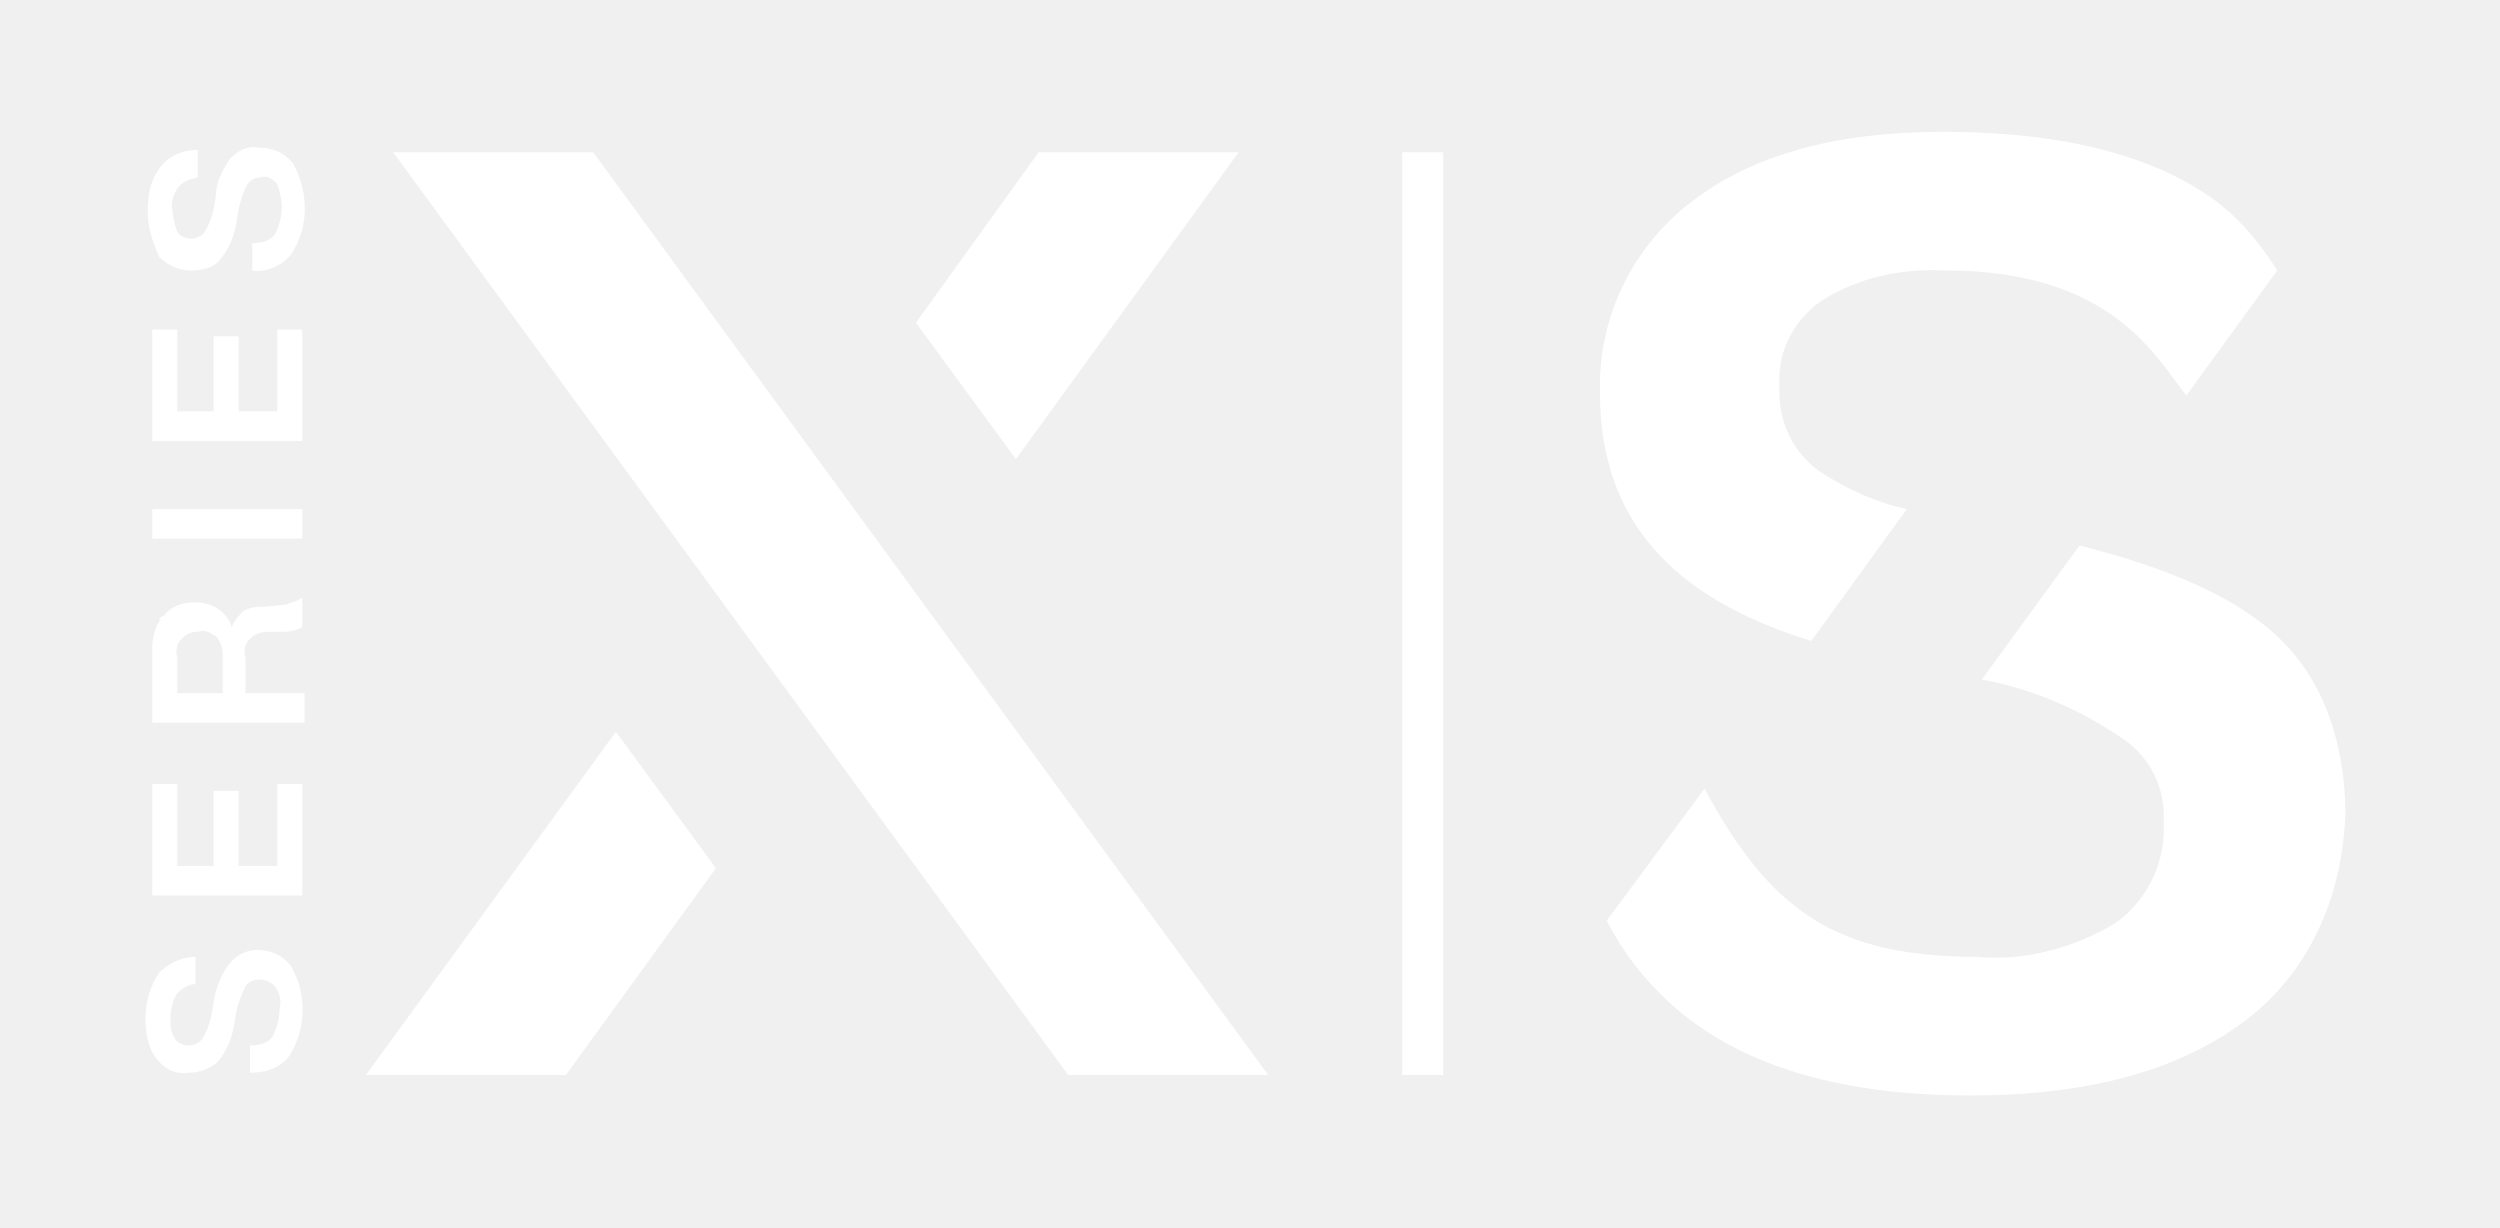
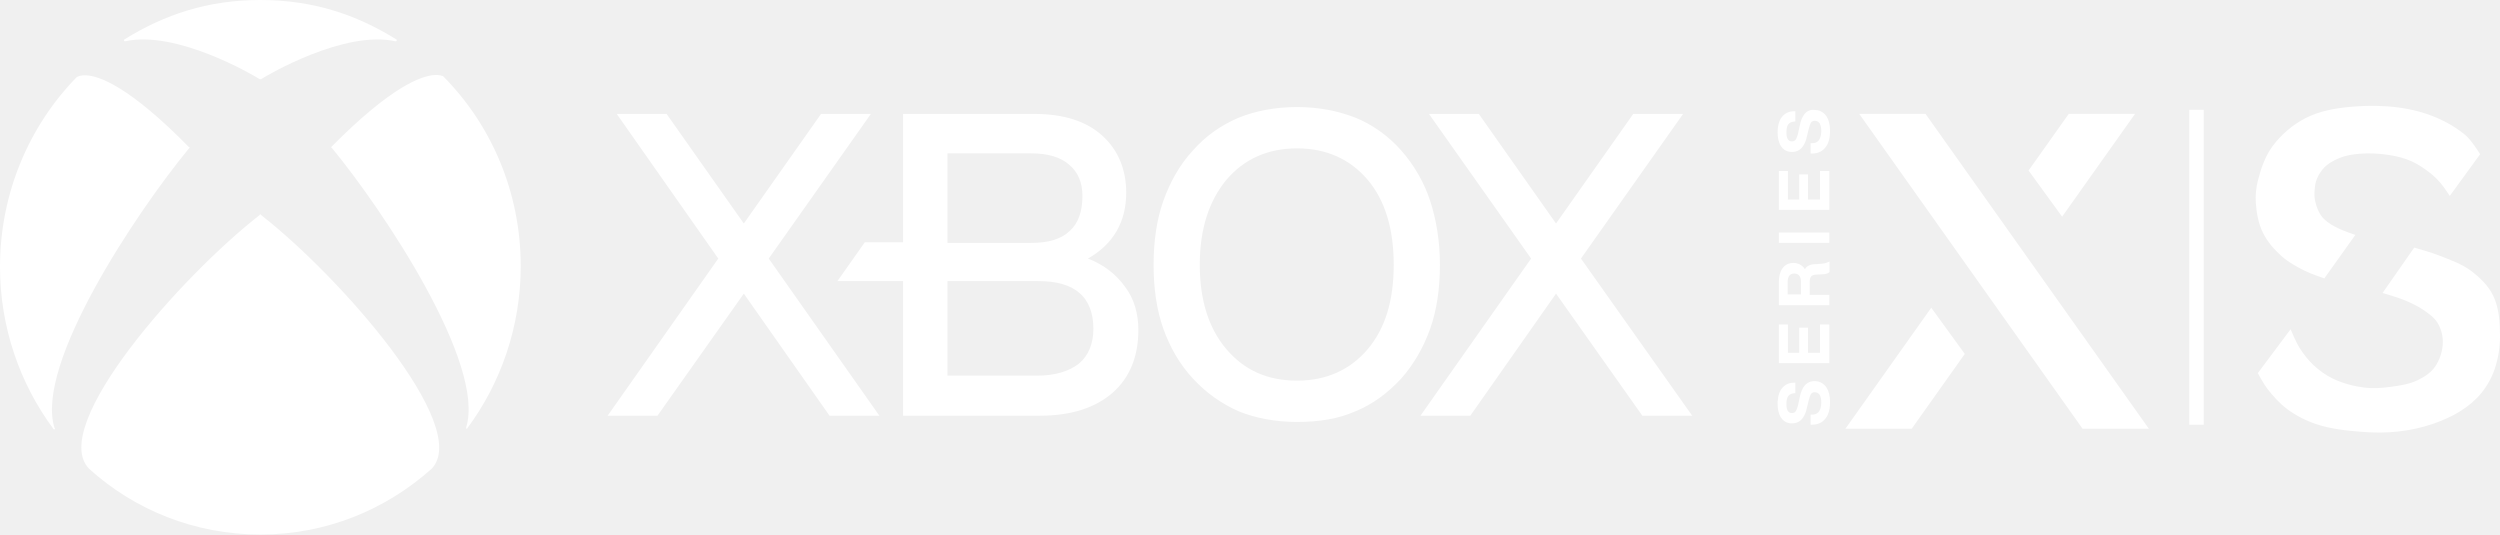
- <svg xmlns="http://www.w3.org/2000/svg" version="1.1" id="Layer_1" x="0px" y="0px" viewBox="0 0 110 54" style="enable-background:new 0 0 110 54;" xml:space="preserve">
-   <defs id="defs1" />
-   <path d="m 79.7,28.2 4.2,-5.8 C 82.5,22.1 81.2,21.5 80,20.7 78.8,19.8 78.2,18.4 78.3,16.9 78.2,15.4 79,14 80.2,13.2 c 1.6,-1 3.5,-1.4 5.4,-1.3 v 0 c 7.4,0 9.3,3.9 10.6,5.5 l 4,-5.5 C 99.5,10.8 98.7,9.8 97.7,9 95,6.9 90.9,5.8 85.5,5.8 c -4.7,0 -8.4,1 -11.1,3.1 -2.6,2 -4.1,5.1 -4,8.4 0,5.5 3.1,9 9.3,10.9 z m 20.4,-0.3 C 98.2,26.2 95.4,25 91.5,24 l -4.3,5.9 c 2.2,0.4 4.3,1.3 6.2,2.6 1.2,0.8 1.9,2.2 1.8,3.7 0.1,1.7 -0.7,3.4 -2.1,4.4 -1.8,1.1 -4,1.7 -6.1,1.5 v 0 c -6.2,0 -9.1,-2 -12,-7.4 v 0 l -4.3,5.8 c 0.8,1.6 1.9,2.9 3.2,4 3,2.5 7.3,3.7 12.8,3.7 5.2,0 9.2,-1.1 12.1,-3.3 2.9,-2.2 4.293,-5.579 4.4,-9.2 -0.045,-2.932 -0.9,-5.8 -3.1,-7.8 z M 63.5,47.3 H 61.7 V 6.7 h 1.8 z M 11.4,6.5 c 0.6,0 1.1,0.2 1.5,0.7 0.7,1.3 0.7,2.8 -0.1,4 -0.4,0.5 -1.1,0.8 -1.7,0.7 v 0 -1.2 0 c 0.4,0 0.8,-0.1 1,-0.4 0.2,-0.4 0.3,-0.8 0.3,-1.2 0,-0.3 -0.1,-0.7 -0.2,-1 C 12,7.9 11.8,7.7 11.5,7.8 11.3,7.8 11,7.9 10.9,8.1 10.7,8.4 10.6,8.8 10.5,9.2 L 10.4,9.8 C 10.3,10.4 10.1,10.9 9.7,11.4 9.4,11.8 8.9,11.9 8.4,11.9 7.9,11.9 7.4,11.7 7,11.3 6.7,10.6 6.5,10 6.5,9.3 6.5,8.6 6.6,7.9 7.1,7.3 7.5,6.8 8.1,6.6 8.7,6.6 v 0 1.2 0 C 8.3,7.9 8,8 7.8,8.3 7.6,8.6 7.5,9 7.6,9.3 c 0,0.3 0.1,0.6 0.2,0.9 0.1,0.2 0.4,0.3 0.6,0.3 0.2,0 0.5,-0.1 0.6,-0.3 0.2,-0.3 0.3,-0.6 0.4,-1 L 9.5,8.6 C 9.5,8 9.8,7.5 10.1,7 10.5,6.6 10.9,6.4 11.4,6.5 Z M 10.1,42.4 C 9.7,42.9 9.5,43.5 9.4,44.1 L 9.3,44.7 C 9.2,45.1 9.1,45.4 8.9,45.7 8.8,45.9 8.5,46 8.3,46 8.1,46 7.8,45.9 7.7,45.7 7.5,45.4 7.5,45.1 7.5,44.8 7.5,44.4 7.6,44 7.8,43.7 8,43.5 8.3,43.3 8.6,43.3 v 0 -1.2 0 c -0.6,0 -1.2,0.3 -1.6,0.7 -0.4,0.6 -0.6,1.3 -0.6,2 0,0.6 0.1,1.3 0.5,1.8 0.3,0.4 0.8,0.7 1.4,0.6 0.5,0 1,-0.2 1.3,-0.5 0.4,-0.5 0.6,-1 0.7,-1.6 l 0.1,-0.6 c 0.1,-0.4 0.2,-0.7 0.4,-1.1 0.1,-0.2 0.4,-0.3 0.6,-0.3 0.3,0 0.5,0.1 0.7,0.3 0.2,0.3 0.3,0.6 0.2,1 0,0.4 -0.1,0.8 -0.3,1.2 -0.2,0.3 -0.6,0.4 -1,0.4 v 0 1.2 0 c 0.7,0 1.3,-0.2 1.7,-0.7 0.8,-1.2 0.8,-2.8 0.1,-4 -0.4,-0.5 -0.9,-0.7 -1.5,-0.7 -0.4,0 -0.9,0.2 -1.2,0.6 z m 3.2,-16.1 v 1.3 0 c -0.2,0.1 -0.5,0.2 -0.8,0.2 h -0.7 c -0.3,0 -0.6,0.1 -0.8,0.3 -0.2,0.2 -0.3,0.5 -0.2,0.8 v 1.6 h 2.6 v 1.3 H 6.7 v -3 -0.4 0.1 c 0,-0.4 0.1,-0.9 0.4,-1.3 L 7,27.3 c 0,-0.1 0.1,-0.2 0.2,-0.2 0.3,-0.4 0.8,-0.6 1.4,-0.6 0.7,0 1.4,0.4 1.6,1.1 0.1,-0.3 0.3,-0.5 0.5,-0.7 0.3,-0.2 0.6,-0.2 0.9,-0.2 l 1,-0.1 c 0.2,-0.1 0.4,-0.1 0.7,-0.3 z m -4.6,1.5 c -0.3,0 -0.5,0.1 -0.7,0.3 -0.2,0.2 -0.3,0.5 -0.2,0.8 v 1.6 h 2 V 28.8 C 9.8,28.5 9.7,28.2 9.5,28 9.2,27.8 9,27.7 8.7,27.8 Z m -2,-4.1 h 6.6 V 22.4 H 6.7 Z M 7.8,14.5 H 6.7 v 4.9 h 6.6 v -4.9 h -1.1 v 3.6 H 10.5 V 14.8 H 9.4 v 3.3 H 7.8 Z m 0,20 H 6.7 v 4.9 h 6.6 v -4.9 h -1.1 v 3.6 H 10.5 V 34.8 H 9.4 v 3.3 H 7.8 Z m 8.3,12.8 h 8.8 l 6.6,-9.1 -4.4,-6 z M 54.5,6.7 h -8.8 l -5.4,7.5 4.4,6 z m -28.4,0 H 17.3 L 47,47.3 h 8.8 z" id="path1" style="fill:#ffffff" />
+ <svg xmlns="http://www.w3.org/2000/svg" width="1810" height="387" version="1.1" viewBox="0 0 1810 387">
+   <path d="m188.5 0c-38.076 0-69.563 10.602-98.238 28.436-0.47 0-0.477 0.478-0.477 0.959 0 0.482 0.477 0.49 0.947 0.49 36.665-8.191 92.127 24.093 97.299 27.467h0.471 0.477c5.167-3.374 60.629-35.658 97.295-27.467 0.47 0 0.939-0.009 0.939-0.49 0-0.482-4e-5 -0.959-0.469-0.959-28.675-17.833-60.17-28.436-98.242-28.436h-0.002zm128.15 54.307c-0.61-0.03-1.302-0.03-2.078 0.018-9.32 0.563-31.003 7.966-74.367 51.703l-0.469 0.48s4e-5 0.486 0.469 0.486c38.075 46.266 111.41 156.63 97.311 202.42v0.957c0.47 0 0.938 0.001 0.938-0.48 23.973-32.29 38.551-73.254 38.551-117.11 0-53.497-21.156-102.17-55.941-137.36-0.47-0.482-0.475-0.479-0.945-0.479-0.529-0.181-1.636-0.546-3.467-0.637zm-254.42 0.225c-3.174-0.128-4.998 0.528-5.82 0.891-0.47 0-0.467 0.482-0.938 0.482-34.315 35.181-55.473 83.858-55.473 137.35 0 43.857 14.577 84.822 38.553 117.11 0 0.482 0.465 0.484 0.936 0.484 0.47 0 0.47-0.483 0-0.965-14.57-45.785 59.224-156.15 97.301-202.41l0.479-0.484c0-0.482-0.013-0.49-0.479-0.49-43.364-44.098-65.039-51.59-74.559-51.973zm126.27 100.66s-0.471-0.001-0.471 0.48c-56.407 43.857-153.23 152.77-123.62 183.62 32.904 29.879 76.614 47.711 124.09 47.711 47.473 0 90.721-17.832 124.1-47.711 29.144-30.846-67.213-139.76-123.62-183.62 0-0.482-0.479-0.48-0.479-0.48z" clip-rule="evenodd" fill="#fff" image-rendering="optimizeQuality" shape-rendering="geometricPrecision" stroke-width=".096" />
+   <path d="m939.07 77.5c-15.407 0-29.929 2.716-42.252 7.703-12.765 5.437-23.771 13.144-33.014 23.568-9.684 10.426-16.726 23.126-21.566 36.723-4.842 13.599-7.041 29.462-7.041 46.234 0 16.771 2.199 32.633 7.041 46.232 4.84 13.598 11.883 25.837 21.566 36.264 9.681 10.424 20.689 18.134 33.014 23.574 12.323 4.987 26.845 7.701 42.252 7.701 15.845 0 29.929-2.261 42.254-7.701 12.323-4.987 23.328-13.15 33.012-23.574 9.241-10.426 16.288-22.667 21.129-36.264 4.84-13.599 7.041-29.461 7.041-46.232 0-17.226-2.641-32.635-7.041-46.234-4.402-13.598-11.888-26.296-21.129-36.723-9.243-10.424-20.688-18.584-33.012-23.568-12.765-4.987-26.849-7.703-42.254-7.703zm-492.54 4.984 73.504 104.71-80.105 113.78h36.088l62.508-88.393 62.062 88.393h36.088l-80.105-113.78 73.951-104.71h-36.1l-55.896 79.328-55.904-79.328h-36.09zm207.31 0v92.928h-27.723l-19.811 28.1h47.533v97.459h99.035c22.888 0 40.494-5.892 52.818-16.77 12.326-10.88 18.492-26.293 18.492-45.33 0-11.787-3.085-22.666-9.688-31.279-6.162-8.612-14.964-15.864-26.848-20.396 18.488-10.426 27.73-26.748 27.73-47.598 0-16.774-5.723-30.82-17.166-41.246-11.445-10.426-27.736-15.867-49.303-15.867h-95.07-0.002zm380.73 0 73.951 104.71-80.113 113.78h36.098l62.059-88.393 62.498 88.393h36.098l-80.553-113.78 73.951-104.71h-36.098l-55.896 79.328-55.895-79.328h-36.1zm-95.508 24.934c21.126 0 38.291 7.704 51.055 22.664 12.765 14.96 18.932 35.808 18.932 61.646 0 25.837-6.167 46.234-18.932 61.193-12.763 14.957-29.928 22.664-51.055 22.664-21.569 0-38.291-7.707-51.057-22.664-12.765-14.96-19.369-35.355-19.369-61.193 0-25.839 6.603-46.233 19.369-61.646 12.765-14.96 29.928-22.664 51.057-22.664zm-253.09 3.617h60.734c11.885 0 21.135 2.726 27.297 8.166 6.6 5.437 9.678 13.144 9.678 22.664 0 11.333-3.078 19.946-9.24 25.383-6.162 5.893-15.41 8.613-27.734 8.613h-60.734v-64.826zm0 92.475h65.584c13.205 0 23.324 2.721 29.928 8.615 6.603 5.439 10.127 14.503 10.127 25.836 0 10.877-3.526 19.498-10.566 25.391-7.043 5.439-17.168 8.605-29.934 8.605h-65.139v-68.447z" clip-rule="evenodd" fill="#fff" image-rendering="optimizeQuality" shape-rendering="geometricPrecision" stroke-width=".096" />
+   <path d="m1287 292.66c0.01 3.369 0.619 6.867 2.45 9.688 1.266 2.014 3.292 3.47 5.539 3.945 2.155 0.444 4.455 0.306 6.499-0.572 2.1-0.896 3.69-2.752 4.766-4.812 1.143-2.132 1.779-4.512 2.255-6.895 0.662-2.702 1.182-5.47 2.26-8.032 0.466-1.257 1.736-2.062 2.998-2.018 1.389-0.031 2.817 0.618 3.643 1.814 0.909 1.677 1.177 3.649 1.184 5.556 0 0.165-0.01 0.578-0.022 0.838-0.101 2.237-0.596 4.604-2.061 6.304-1.227 1.368-3.1 1.728-4.813 1.716-0.257 0.041-0.648-0.057-0.825 0.067v7.237c2.064 0.029 4.172-0.128 6.114-0.924 1.986-0.77 3.706-2.2 4.978-3.975 1.952-2.612 2.713-5.975 2.918-9.237 0.218-3.62-0.018-7.374-1.404-10.737-1.022-2.509-2.889-4.664-5.278-5.757-2.384-1.107-5.15-1.254-7.639-0.464-2.17 0.684-3.975 2.346-5.131 4.377-1.445 2.473-2.166 5.321-2.681 8.15-0.349 1.51-0.654 3.03-0.99 4.543-0.406 1.573-0.913 3.159-1.813 4.499-0.812 1.034-2.214 1.181-3.398 1.028-1.256-0.138-2.173-1.251-2.623-2.423-0.646-1.741-0.602-3.66-0.508-5.496 0.14-1.578 0.395-3.274 1.407-4.514 1.122-1.335 2.865-1.77 4.486-1.885 0.33-4e-4 0.638-0.022 0.514-0.456v-7.189c-1.683-0.022-3.396 0.089-4.994 0.693-3.119 1.111-5.621 3.846-6.711 7.111-0.617 1.759-0.915 3.628-1.042 5.494-0.233-0.286-0.056 0.458-0.104 0.632 0.01 0.564 0.016 1.128 0.023 1.691zm0-196.51c0.01 3.384 0.626 6.901 2.478 9.728 1.312 2.074 3.439 3.535 5.767 3.951 2.079 0.375 4.28 0.223 6.243-0.624 2.1-0.894 3.691-2.751 4.766-4.811 1.143-2.131 1.778-4.51 2.255-6.892 0.585-2.428 1.081-4.859 1.928-7.216 0.307-0.81 0.627-1.683 1.349-2.182 1.095-0.862 2.617-0.785 3.838-0.287 0.855 0.397 1.688 1.035 2.048 1.977 0.699 1.562 0.918 3.312 0.922 5.024 0 0.165-0.01 0.578-0.022 0.838-0.101 2.237-0.594 4.606-2.06 6.306-1.238 1.383-3.132 1.736-4.859 1.72-0.232 0.067-0.705-0.116-0.779 0.114v7.375c2.064 0.029 4.171-0.128 6.114-0.922 1.986-0.771 3.707-2.199 4.978-3.975 1.952-2.612 2.713-5.975 2.918-9.237 0.219-3.636-0.02-7.409-1.423-10.782-1.036-2.523-2.935-4.68-5.351-5.754-1.382-0.646-2.898-0.903-4.4-0.933-2.135-0.28-4.388 0.314-6.054 1.78-2.069 1.786-3.253 4.439-4.036 7.081-0.549 1.819-0.806 3.715-1.258 5.561-0.376 1.687-0.652 3.411-1.286 5.019-0.367 0.895-0.717 1.85-1.384 2.547-0.923 0.825-2.245 0.902-3.388 0.689-1.349-0.287-2.205-1.647-2.571-2.959-0.463-1.756-0.415-3.614-0.267-5.415 0.181-1.62 0.56-3.398 1.821-4.475 1.211-1.075 2.833-1.335 4.359-1.456 0.352 0.021 0.111-0.525 0.182-0.772v-6.647c-1.684-0.022-3.395 0.091-4.994 0.693-3.12 1.112-5.621 3.847-6.71 7.113-0.762 2.177-1.037 4.507-1.107 6.816-0.061 0.268 0 0.688-0.018 1.006zm1.836 166.76h35.584v-27.974h-6.723v20.489h-8.715v-18.208h-6.364v18.208h-8.176v-20.489h-6.544v27.974h0.938zm0-41.924h35.584v-7.481h-14.18v-9.633c0-0.369 0.025-0.885 0.088-1.309 0.164-1.271 0.747-2.621 1.925-3.151 1.501-0.75 3.199-0.569 4.807-0.7 1.234-0.091 2.474-0.074 3.704-0.199 1.343-0.141 2.661-0.609 3.763-1.443 0.168-0.215 0.029-0.609 0.075-0.896v-6.855c-1.339 0.579-2.684 1.186-4.125 1.414-1.711 0.311-3.455 0.313-5.182 0.468-1.42 0.139-2.873 0.048-4.253 0.492-1.286 0.41-2.591 0.992-3.502 2.074-0.304 0.346-0.571 0.728-0.802 1.132-0.685-1.204-1.689-2.163-2.807-2.905-2.227-1.579-5.065-1.898-7.664-1.449-2.295 0.382-4.428 1.753-5.763 3.769-1.913 2.753-2.596 6.239-2.603 9.601-0.01 5.69 0 11.38 0 17.07h0.939zm0-45.143h35.584v-7.486h-36.522v7.486h0.938zm0-23.899h35.584v-28.159h-6.723v20.674h-8.715v-18.208h-6.364v18.208h-8.176v-20.674h-6.544v28.159h0.938zm5.432 51.933c0.065-1.567 0.332-3.256 1.349-4.468 1.094-1.246 2.827-1.555 4.356-1.292 1.028 0.15 2.055 0.607 2.703 1.494 0.928 1.11 1.196 2.648 1.198 4.087 0 0.375-3e-4 0.903-9e-4 1.337v8.087h-9.611v-8.871c-5e-4 -0.061 0-0.262 0.01-0.375z" clip-rule="evenodd" fill="#fff" image-rendering="optimizeQuality" shape-rendering="geometricPrecision" stroke-width=".096" />
+   <path d="m1720.7 76.658c-6.27-0.117-12.547 0.145-18.74 0.686-11.231 0.981-22.789 3.042-32.812 8.203-9.279 4.777-17.638 11.909-23.828 20.313-5.293 7.186-8.34 15.962-10.547 24.609-1.359 5.323-1.939 10.926-1.562 16.406 0.504 7.341 1.864 14.865 5.078 21.484 3.198 6.585 8.216 12.307 13.672 17.188 4.928 4.408 10.89 7.578 16.797 10.547 4.494 2.259 14.062 5.469 14.062 5.469l22.412-31.445s-8.699-2.982-12.312-4.803c-3.683-1.856-7.056-3.511-10.357-6.768-3.357-3.311-5.286-8.12-6.344-12.715-0.847-3.68-0.634-6.991-0.115-11.275 0.519-4.286 2.719-8.615 5.459-11.951 3.209-3.907 7.652-6.319 12.324-8.252 4.564-1.888 9.579-2.639 14.502-3.039 7.211-0.585 14.54-0.179 21.684 0.967 5.382 0.864 10.758 2.216 15.744 4.42 4.767 2.107 9.134 5.098 13.258 8.285 2.757 2.131 5.29 4.569 7.596 7.182 2.527 2.863 6.971 9.678 6.971 9.678l21.973-30.199s-6.256-10.215-10.84-13.99c-9.573-7.886-21.248-13.494-33.203-16.797-9.987-2.759-20.418-4.006-30.869-4.201zm-135.69 2.842v228h10.5v-228h-10.5zm-238.94 2.922 161.72 228h48l-161.72-228h-48zm151.72 0-29.104 41.031 24.289 33.43 52.814-74.461h-48zm250.1 96.842-22.926 32.869s10.842 3.07 16.022 5.248c4.783 2.011 9.56 4.206 13.811 7.182 3.684 2.579 7.609 5.272 9.943 9.115 2.574 4.237 4.001 9.407 3.867 14.363-0.168 6.199-2.204 12.626-5.801 17.678-3.087 4.335-7.9 7.378-12.705 9.666-5.988 2.851-12.763 3.81-19.336 4.695-6.207 0.836-12.564 1.315-18.781 0.553-7.783-0.954-15.554-3.015-22.65-6.352-5.27-2.478-10.1-5.978-14.363-9.945-3.979-3.703-7.322-8.106-10.219-12.705-2.612-4.146-6.354-13.258-6.354-13.258l-23.754 31.764s4.187 7.838 6.904 11.326c4.281 5.496 9.028 10.785 14.639 14.914 6.335 4.662 13.527 8.297 20.992 10.773 10.545 3.498 21.795 4.657 32.871 5.523 8.812 0.689 17.732 0.719 26.516-0.275 8.147-0.922 16.257-2.643 24.031-5.248 7.305-2.447 14.482-5.55 20.992-9.668 5.579-3.529 10.784-7.827 14.941-12.955 4.202-5.183 7.515-11.103 9.641-17.428 2.555-7.603 3.864-15.735 3.836-23.756-0.035-9.898-0.653-20.356-4.939-29.277-3.473-7.23-9.615-13.129-16.021-17.955-6.775-5.104-15.043-7.913-22.926-11.049-5.925-2.357-18.23-5.799-18.23-5.799zm-349.67 43.537-62.148 87.621h48l38.438-54.191-24.289-33.43z" fill="#fff" stroke-miterlimit="20" stroke-width="2" style="paint-order:stroke fill markers" />
</svg>
